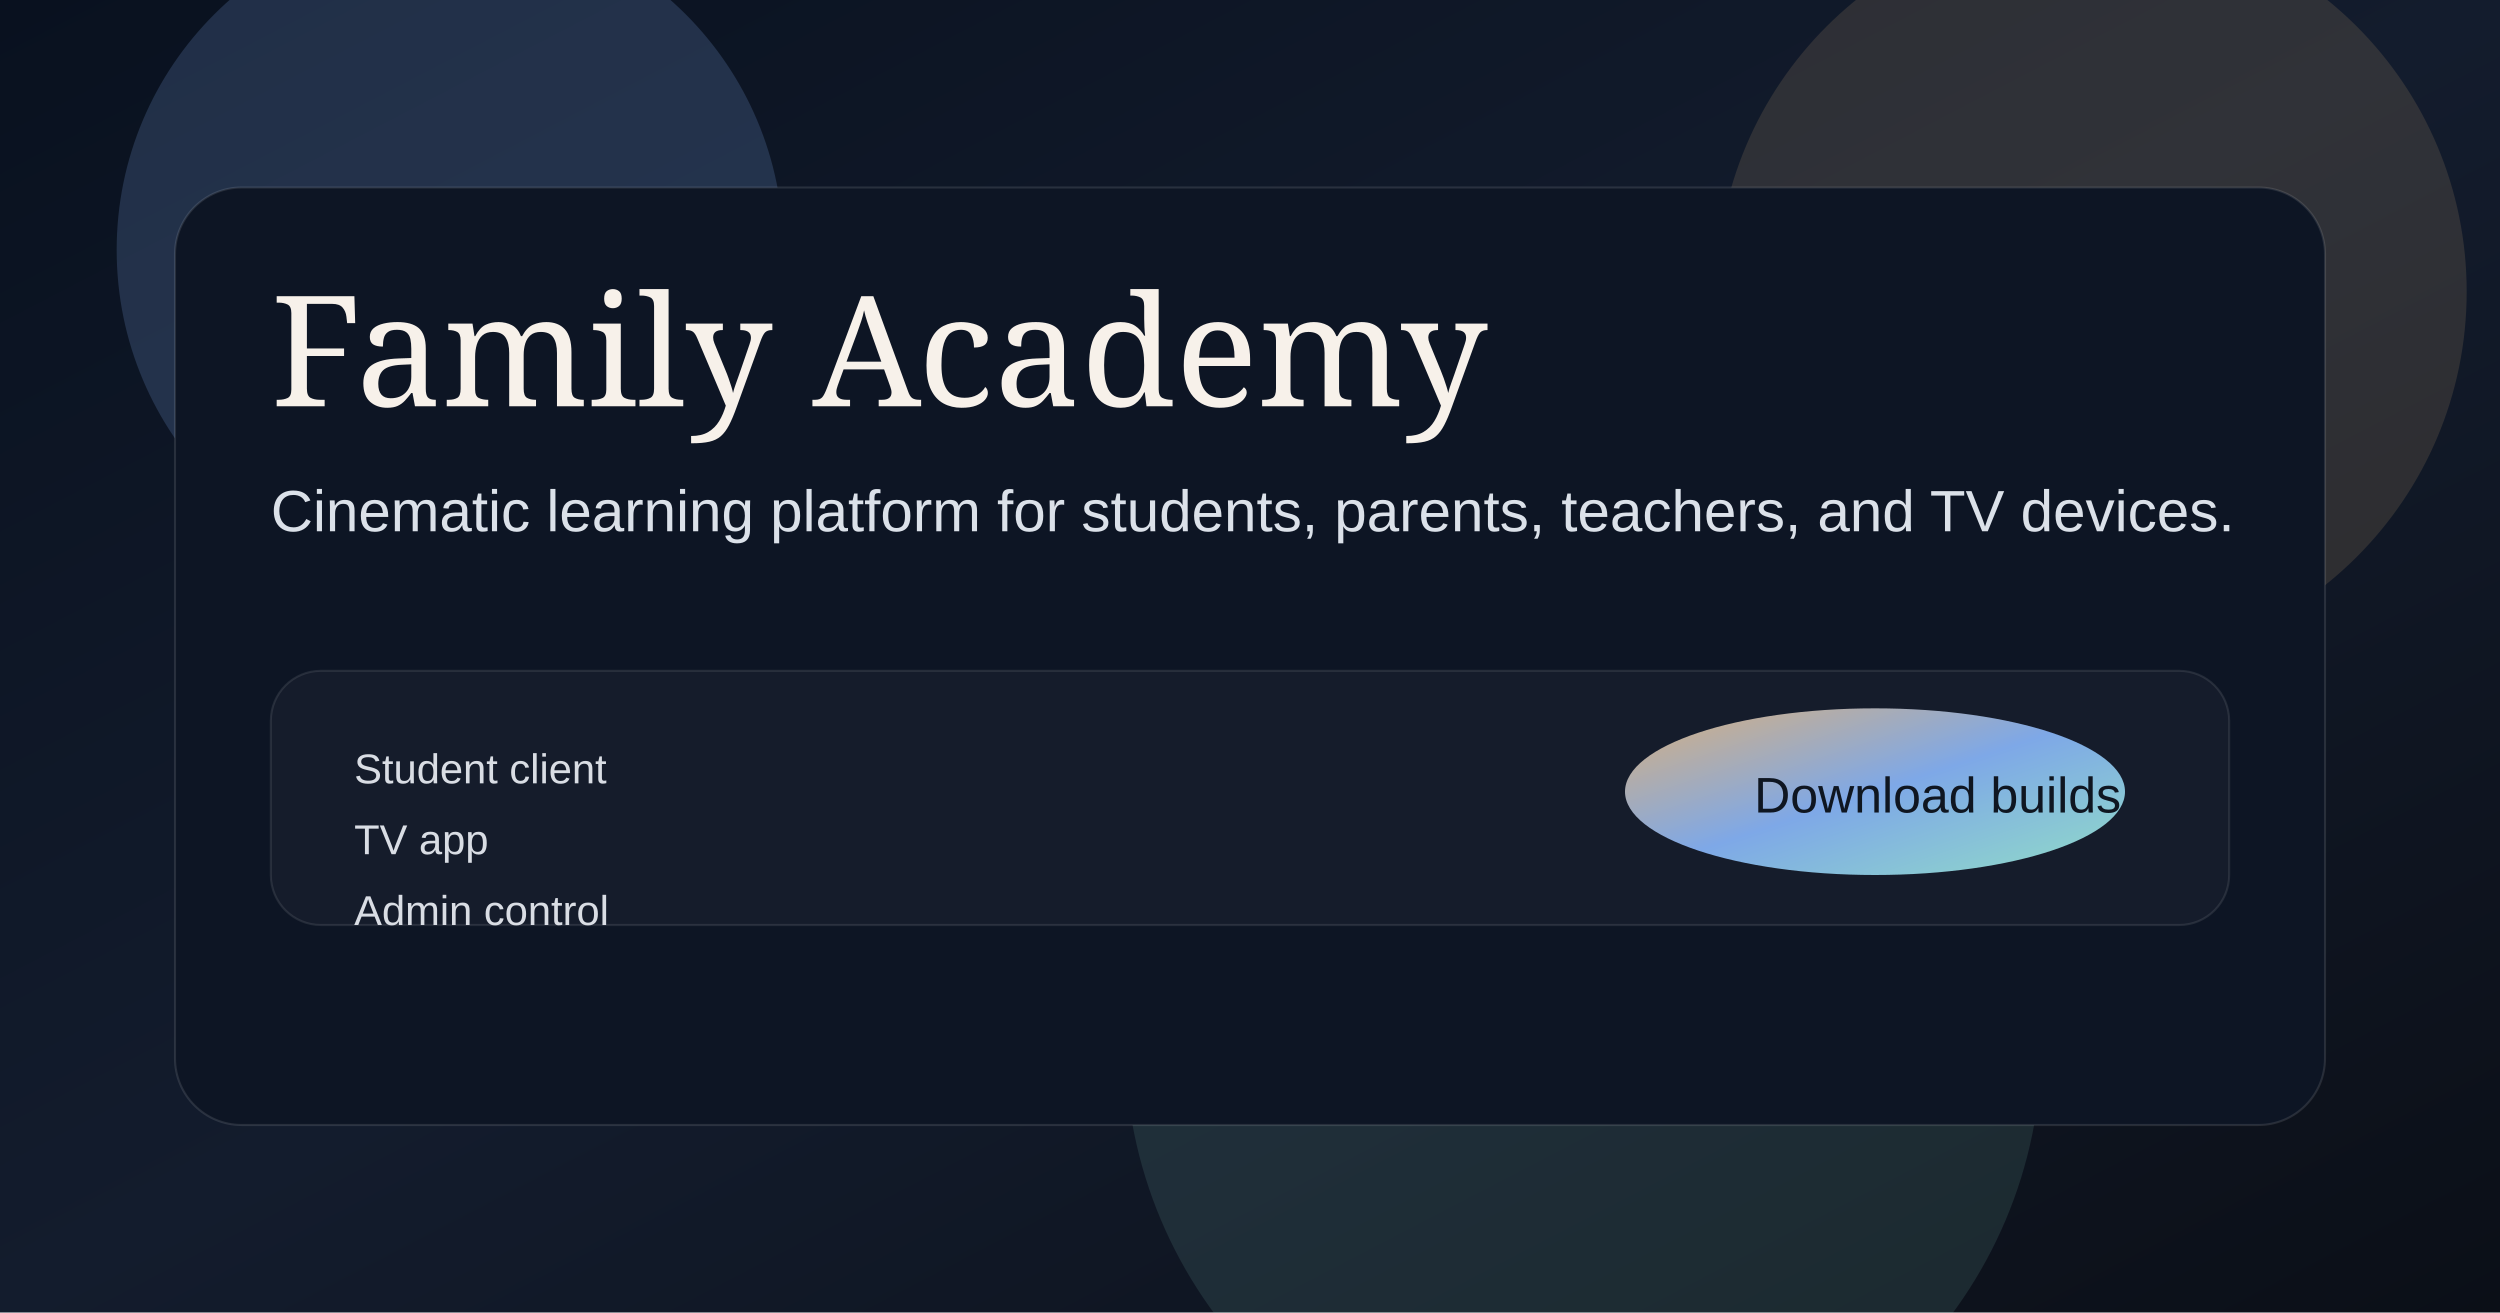
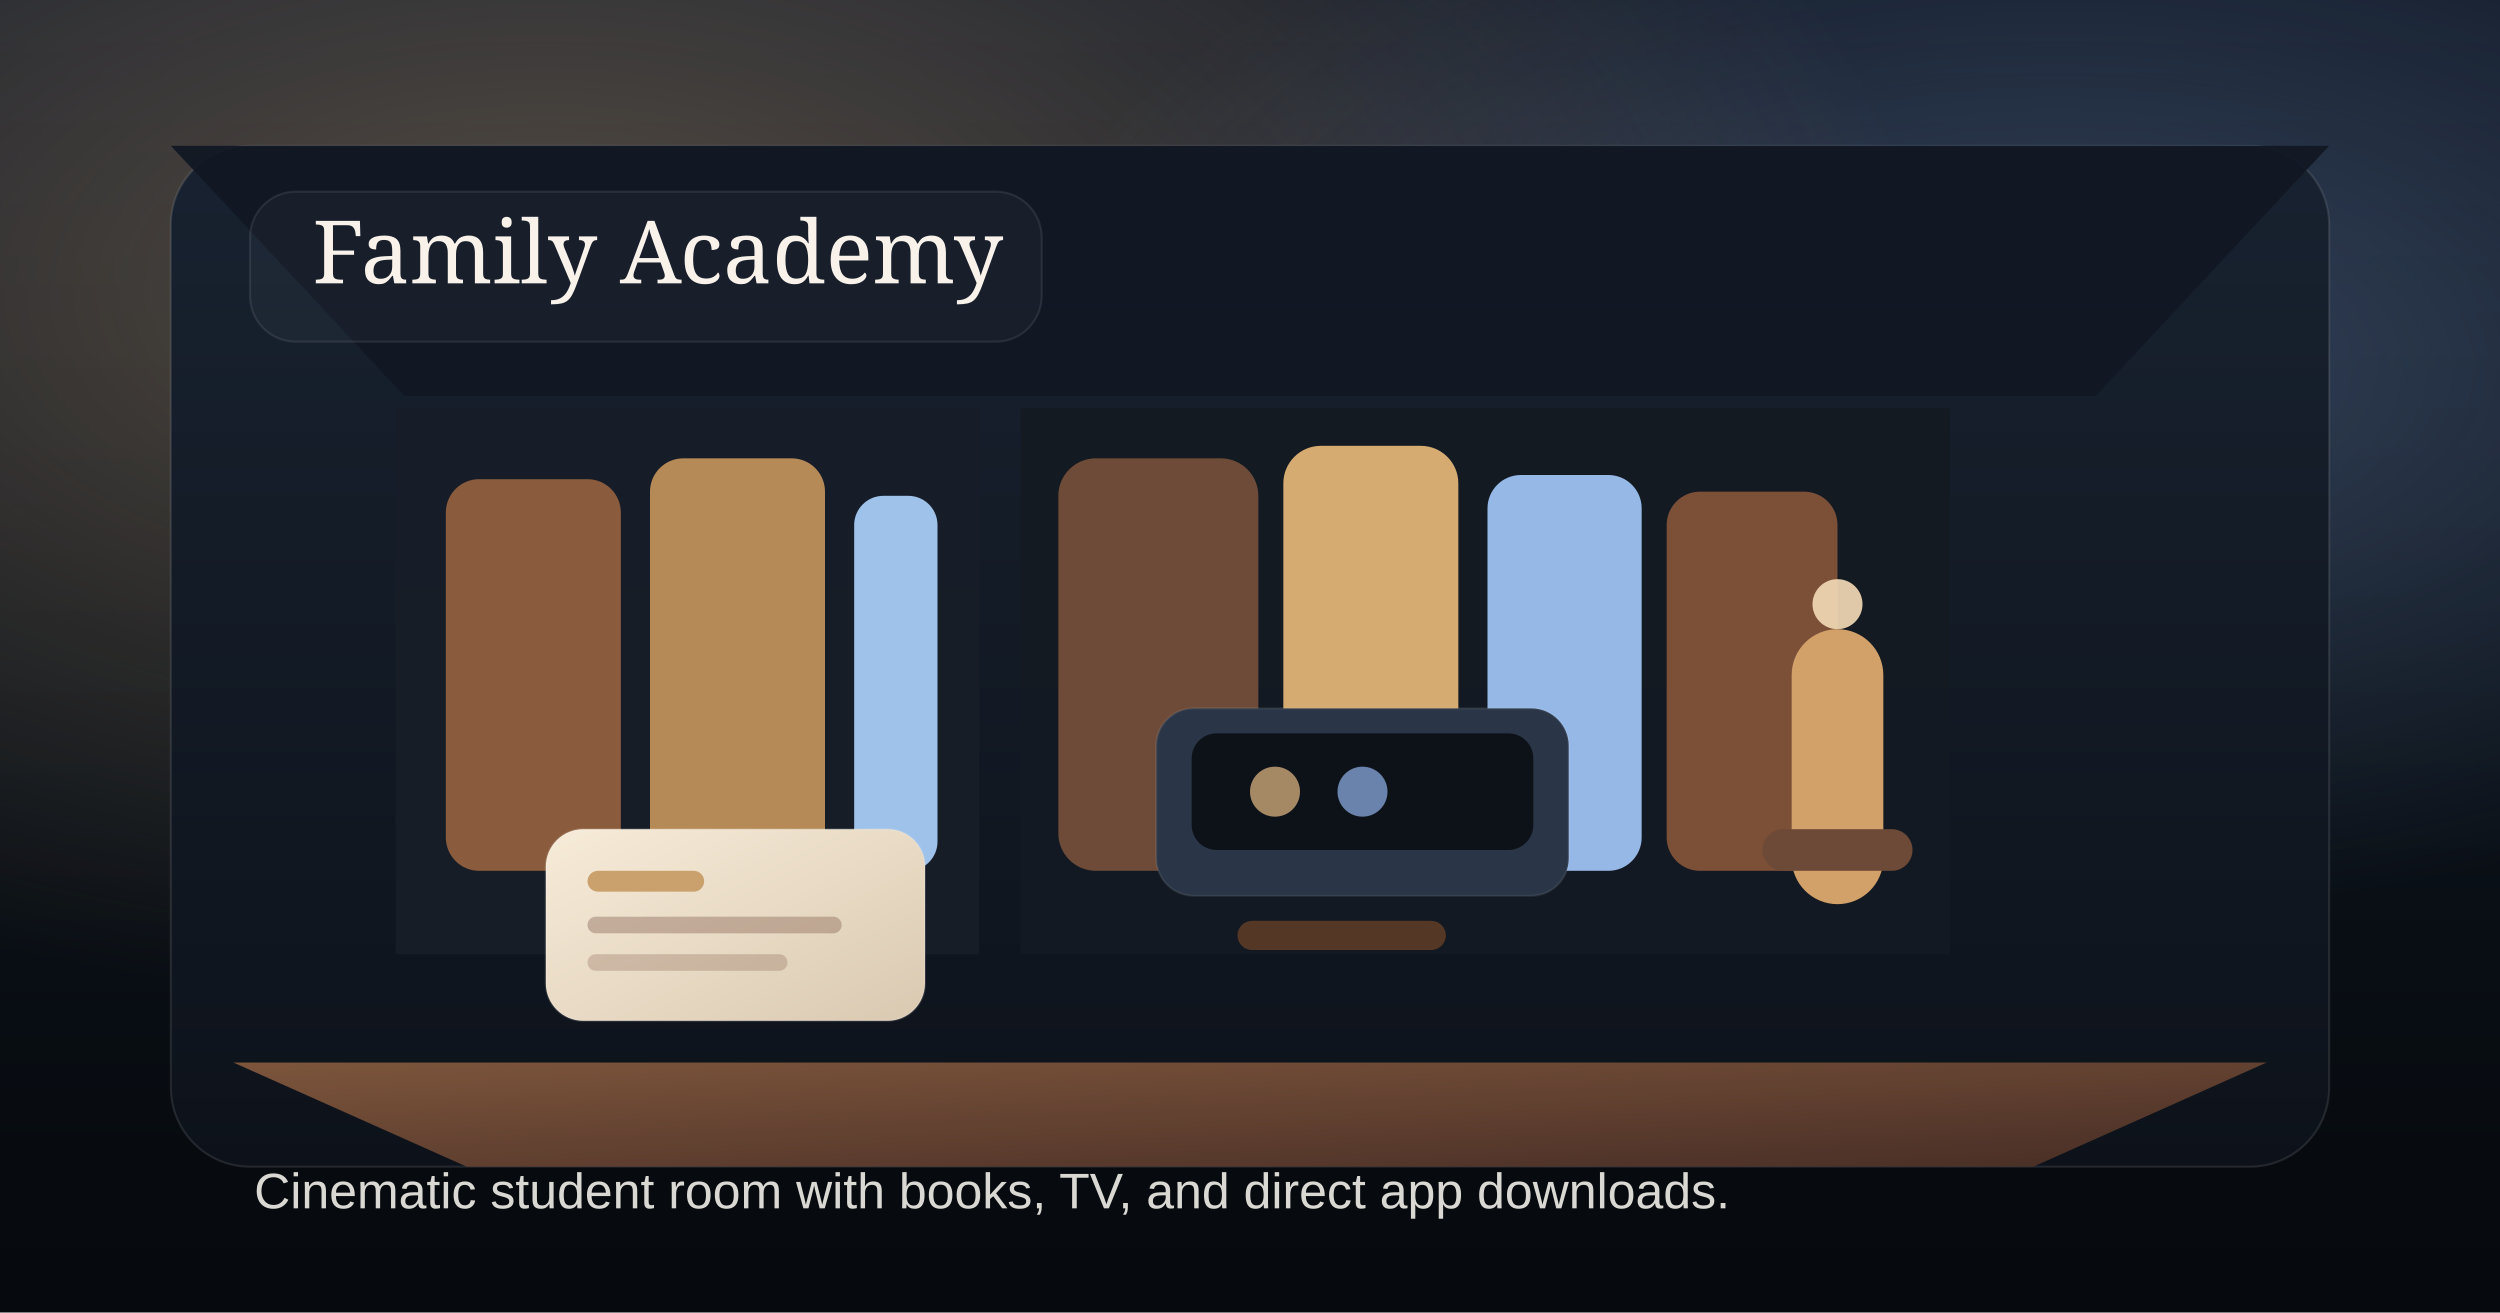
<svg xmlns="http://www.w3.org/2000/svg" width="1200" height="630" viewBox="0 0 1200 630">
  <defs>
-     <linearGradient id="bg" x1="0" y1="0" x2="1" y2="1">
-       <stop offset="0%" stop-color="#09111f" />
-       <stop offset="50%" stop-color="#131c2d" />
-       <stop offset="100%" stop-color="#0b0f17" />
+     <linearGradient id="bg" x1="0" y1="0" x2="0" y2="1">
+       <stop offset="0%" stop-color="#121a28" />
+       <stop offset="62%" stop-color="#0a1017" />
+       <stop offset="100%" stop-color="#06090d" />
    </linearGradient>
-     <linearGradient id="accent" x1="0" y1="0" x2="1" y2="1">
-       <stop offset="0%" stop-color="#d8b07e" />
-       <stop offset="50%" stop-color="#7ea8e7" />
-       <stop offset="100%" stop-color="#91ddc7" />
+     <radialGradient id="glowA" cx="0.22" cy="0.22" r="0.55">
+       <stop offset="0%" stop-color="#d8b07e" stop-opacity="0.34" />
+       <stop offset="100%" stop-color="#d8b07e" stop-opacity="0" />
+     </radialGradient>
+     <radialGradient id="glowB" cx="0.82" cy="0.28" r="0.42">
+       <stop offset="0%" stop-color="#8daee4" stop-opacity="0.3" />
+       <stop offset="100%" stop-color="#8daee4" stop-opacity="0" />
+     </radialGradient>
+     <linearGradient id="wall" x1="0" y1="0" x2="0" y2="1">
+       <stop offset="0%" stop-color="#182230" />
+       <stop offset="100%" stop-color="#0d121a" />
+     </linearGradient>
+     <linearGradient id="wood" x1="0" y1="0" x2="1" y2="1">
+       <stop offset="0%" stop-color="#8b5e40" />
+       <stop offset="100%" stop-color="#4f3127" />
+     </linearGradient>
+     <linearGradient id="paper" x1="0" y1="0" x2="1" y2="1">
+       <stop offset="0%" stop-color="#f7ecd9" />
+       <stop offset="100%" stop-color="#dac9b1" />
    </linearGradient>
  </defs>
  <rect width="1200" height="630" fill="url(#bg)" />
-   <circle cx="216" cy="120" r="160" fill="#7ea8e733" />
-   <circle cx="1004" cy="140" r="180" fill="#d8b07e26" />
-   <circle cx="760" cy="500" r="220" fill="#91ddc71f" />
-   <rect x="84" y="90" width="1032" height="450" rx="32" fill="#0d1524" stroke="#ffffff1c" />
-   <text x="130" y="195" font-family="Georgia, serif" font-size="74" fill="#f7f1ea">Family Academy</text>
-   <text x="130" y="255" font-family="Space Grotesk, Arial, sans-serif" font-size="28" fill="#dbe1e9">Cinematic learning platform for students, parents, teachers, and TV devices.</text>
-   <rect x="130" y="322" width="940" height="122" rx="24" fill="#ffffff08" stroke="#ffffff18" />
-   <text x="170" y="376" font-family="Space Grotesk, Arial, sans-serif" font-size="20" fill="#d9dde4">Student client</text>
-   <text x="170" y="410" font-family="Space Grotesk, Arial, sans-serif" font-size="20" fill="#d9dde4">TV app</text>
-   <text x="170" y="444" font-family="Space Grotesk, Arial, sans-serif" font-size="20" fill="#d9dde4">Admin control</text>
-   <rect x="780" y="340" width="240" height="80" rx="999" fill="url(#accent)" />
-   <text x="842" y="390" font-family="Space Grotesk, Arial, sans-serif" font-size="24" fill="#0f1621">Download builds</text>
+   <rect width="1200" height="630" fill="url(#glowA)" />
+   <rect width="1200" height="630" fill="url(#glowB)" />
+   <rect x="82" y="70" width="1036" height="490" rx="38" fill="url(#wall)" stroke="#ffffff1a" />
+   <polygon points="82,70 1118,70 1006,190 194,190" fill="#101723" opacity="0.92" />
+   <polygon points="112,510 1088,510 976,560 224,560" fill="url(#wood)" opacity="0.88" />
+   <polygon points="190,196 470,196 470,458 190,458" fill="#161d28" opacity="0.96" />
+   <polygon points="490,196 936,196 936,458 490,458" fill="#131922" opacity="0.98" />
+   <rect x="214" y="230" width="84" height="188" rx="16" fill="#8a5b3c" />
+   <rect x="312" y="220" width="84" height="198" rx="16" fill="#b68a57" />
+   <rect x="410" y="238" width="40" height="180" rx="14" fill="#9ec2ea" />
+   <rect x="508" y="220" width="96" height="198" rx="18" fill="#6d4b38" />
+   <rect x="616" y="214" width="84" height="204" rx="18" fill="#d5ab71" />
+   <rect x="714" y="228" width="74" height="190" rx="16" fill="#96b8e7" />
+   <rect x="800" y="236" width="82" height="182" rx="16" fill="#7c4f37" />
+   <rect x="555" y="340" width="198" height="90" rx="18" fill="#2a3647" stroke="#ffffff14" />
+   <rect x="572" y="352" width="164" height="56" rx="12" fill="#0d1219" />
+   <circle cx="612" cy="380" r="12" fill="#d8b07e" opacity="0.75" />
+   <circle cx="654" cy="380" r="12" fill="#8daee4" opacity="0.72" />
+   <rect x="594" y="442" width="100" height="14" rx="7" fill="#553726" />
+   <rect x="262" y="398" width="182" height="92" rx="18" fill="url(#paper)" stroke="#ffffff22" />
+   <rect x="282" y="418" width="56" height="10" rx="5" fill="#caa16d" />
+   <rect x="282" y="440" width="122" height="8" rx="4" fill="#7d5a49" opacity="0.38" />
+   <rect x="282" y="458" width="96" height="8" rx="4" fill="#7d5a49" opacity="0.28" />
+   <circle cx="882" cy="290" r="12" fill="#f1d8b4" opacity="0.92" />
+   <rect x="860" y="302" width="44" height="132" rx="22" fill="#d2a069" />
+   <rect x="846" y="398" width="72" height="20" rx="10" fill="#6d4a37" />
+   <rect x="120" y="92" width="380" height="72" rx="22" fill="#ffffff08" stroke="#ffffff16" />
+   <text x="150" y="136" font-family="Georgia, serif" font-size="42" fill="#f8f2ea">Family Academy</text>
+   <text x="122" y="580" font-family="Space Grotesk, Arial, sans-serif" font-size="24" fill="#d9d8d3">
+     Cinematic student room with books, TV, and direct app downloads.
+   </text>
</svg>
